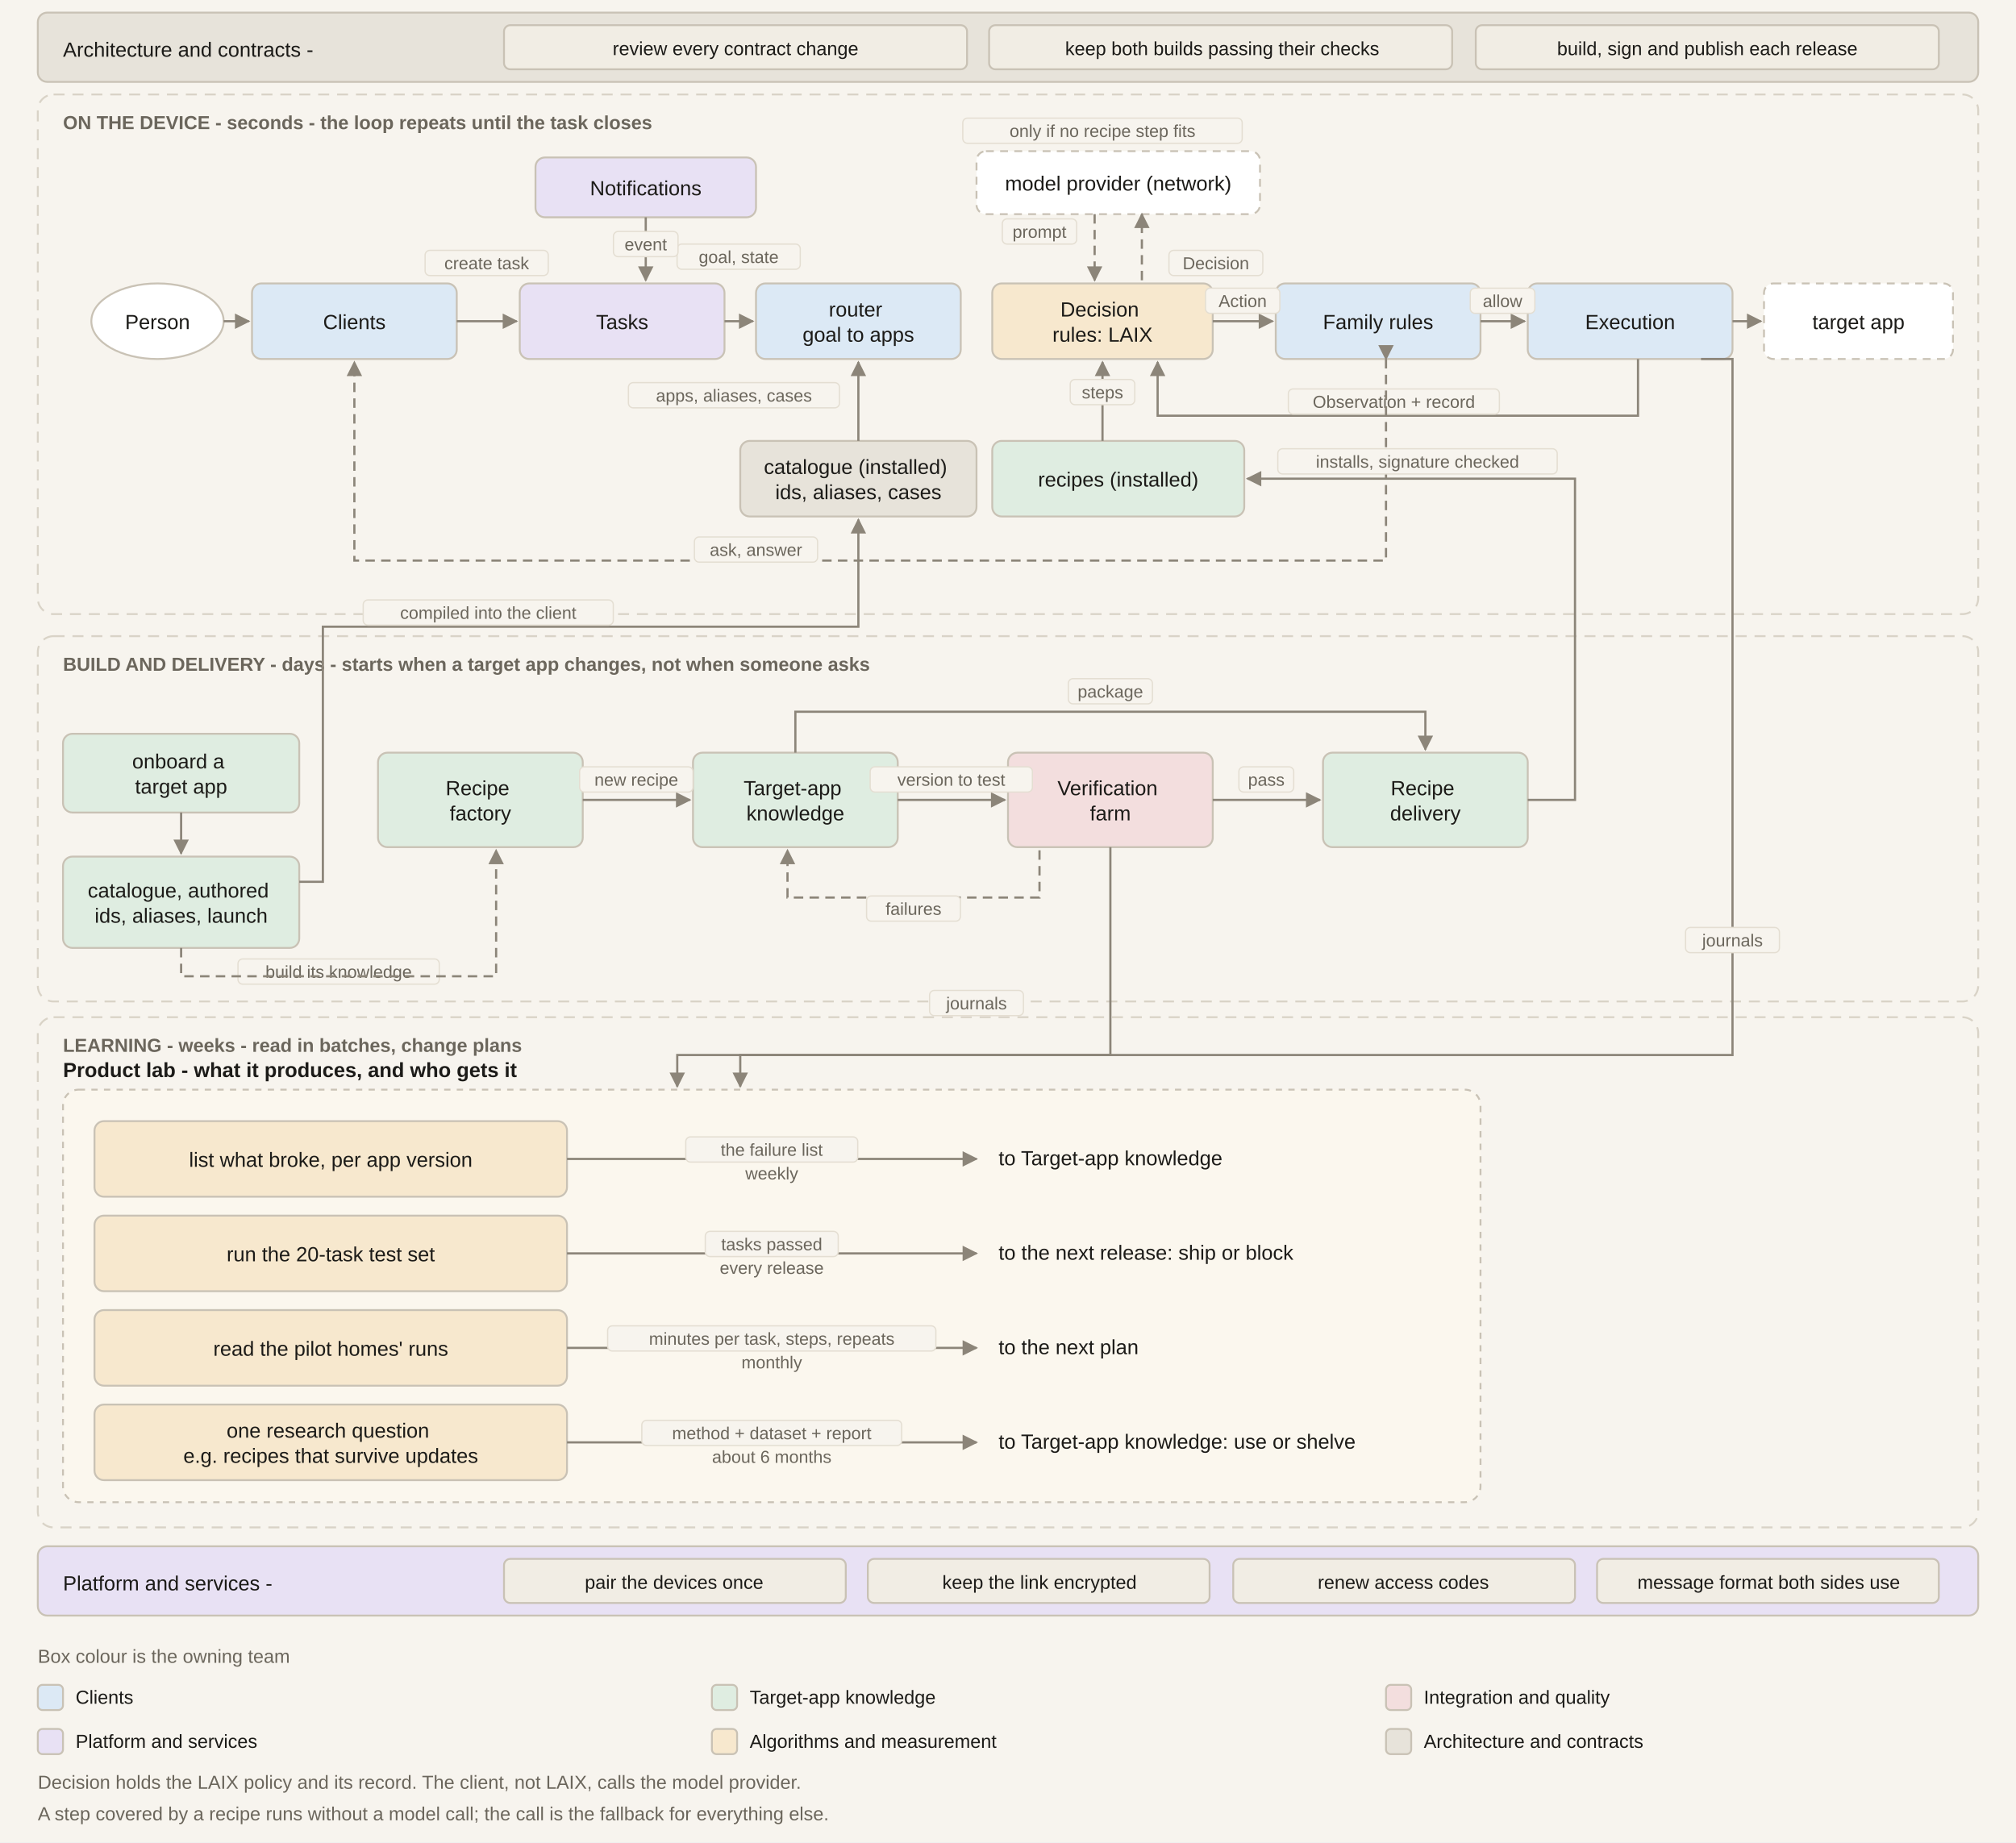
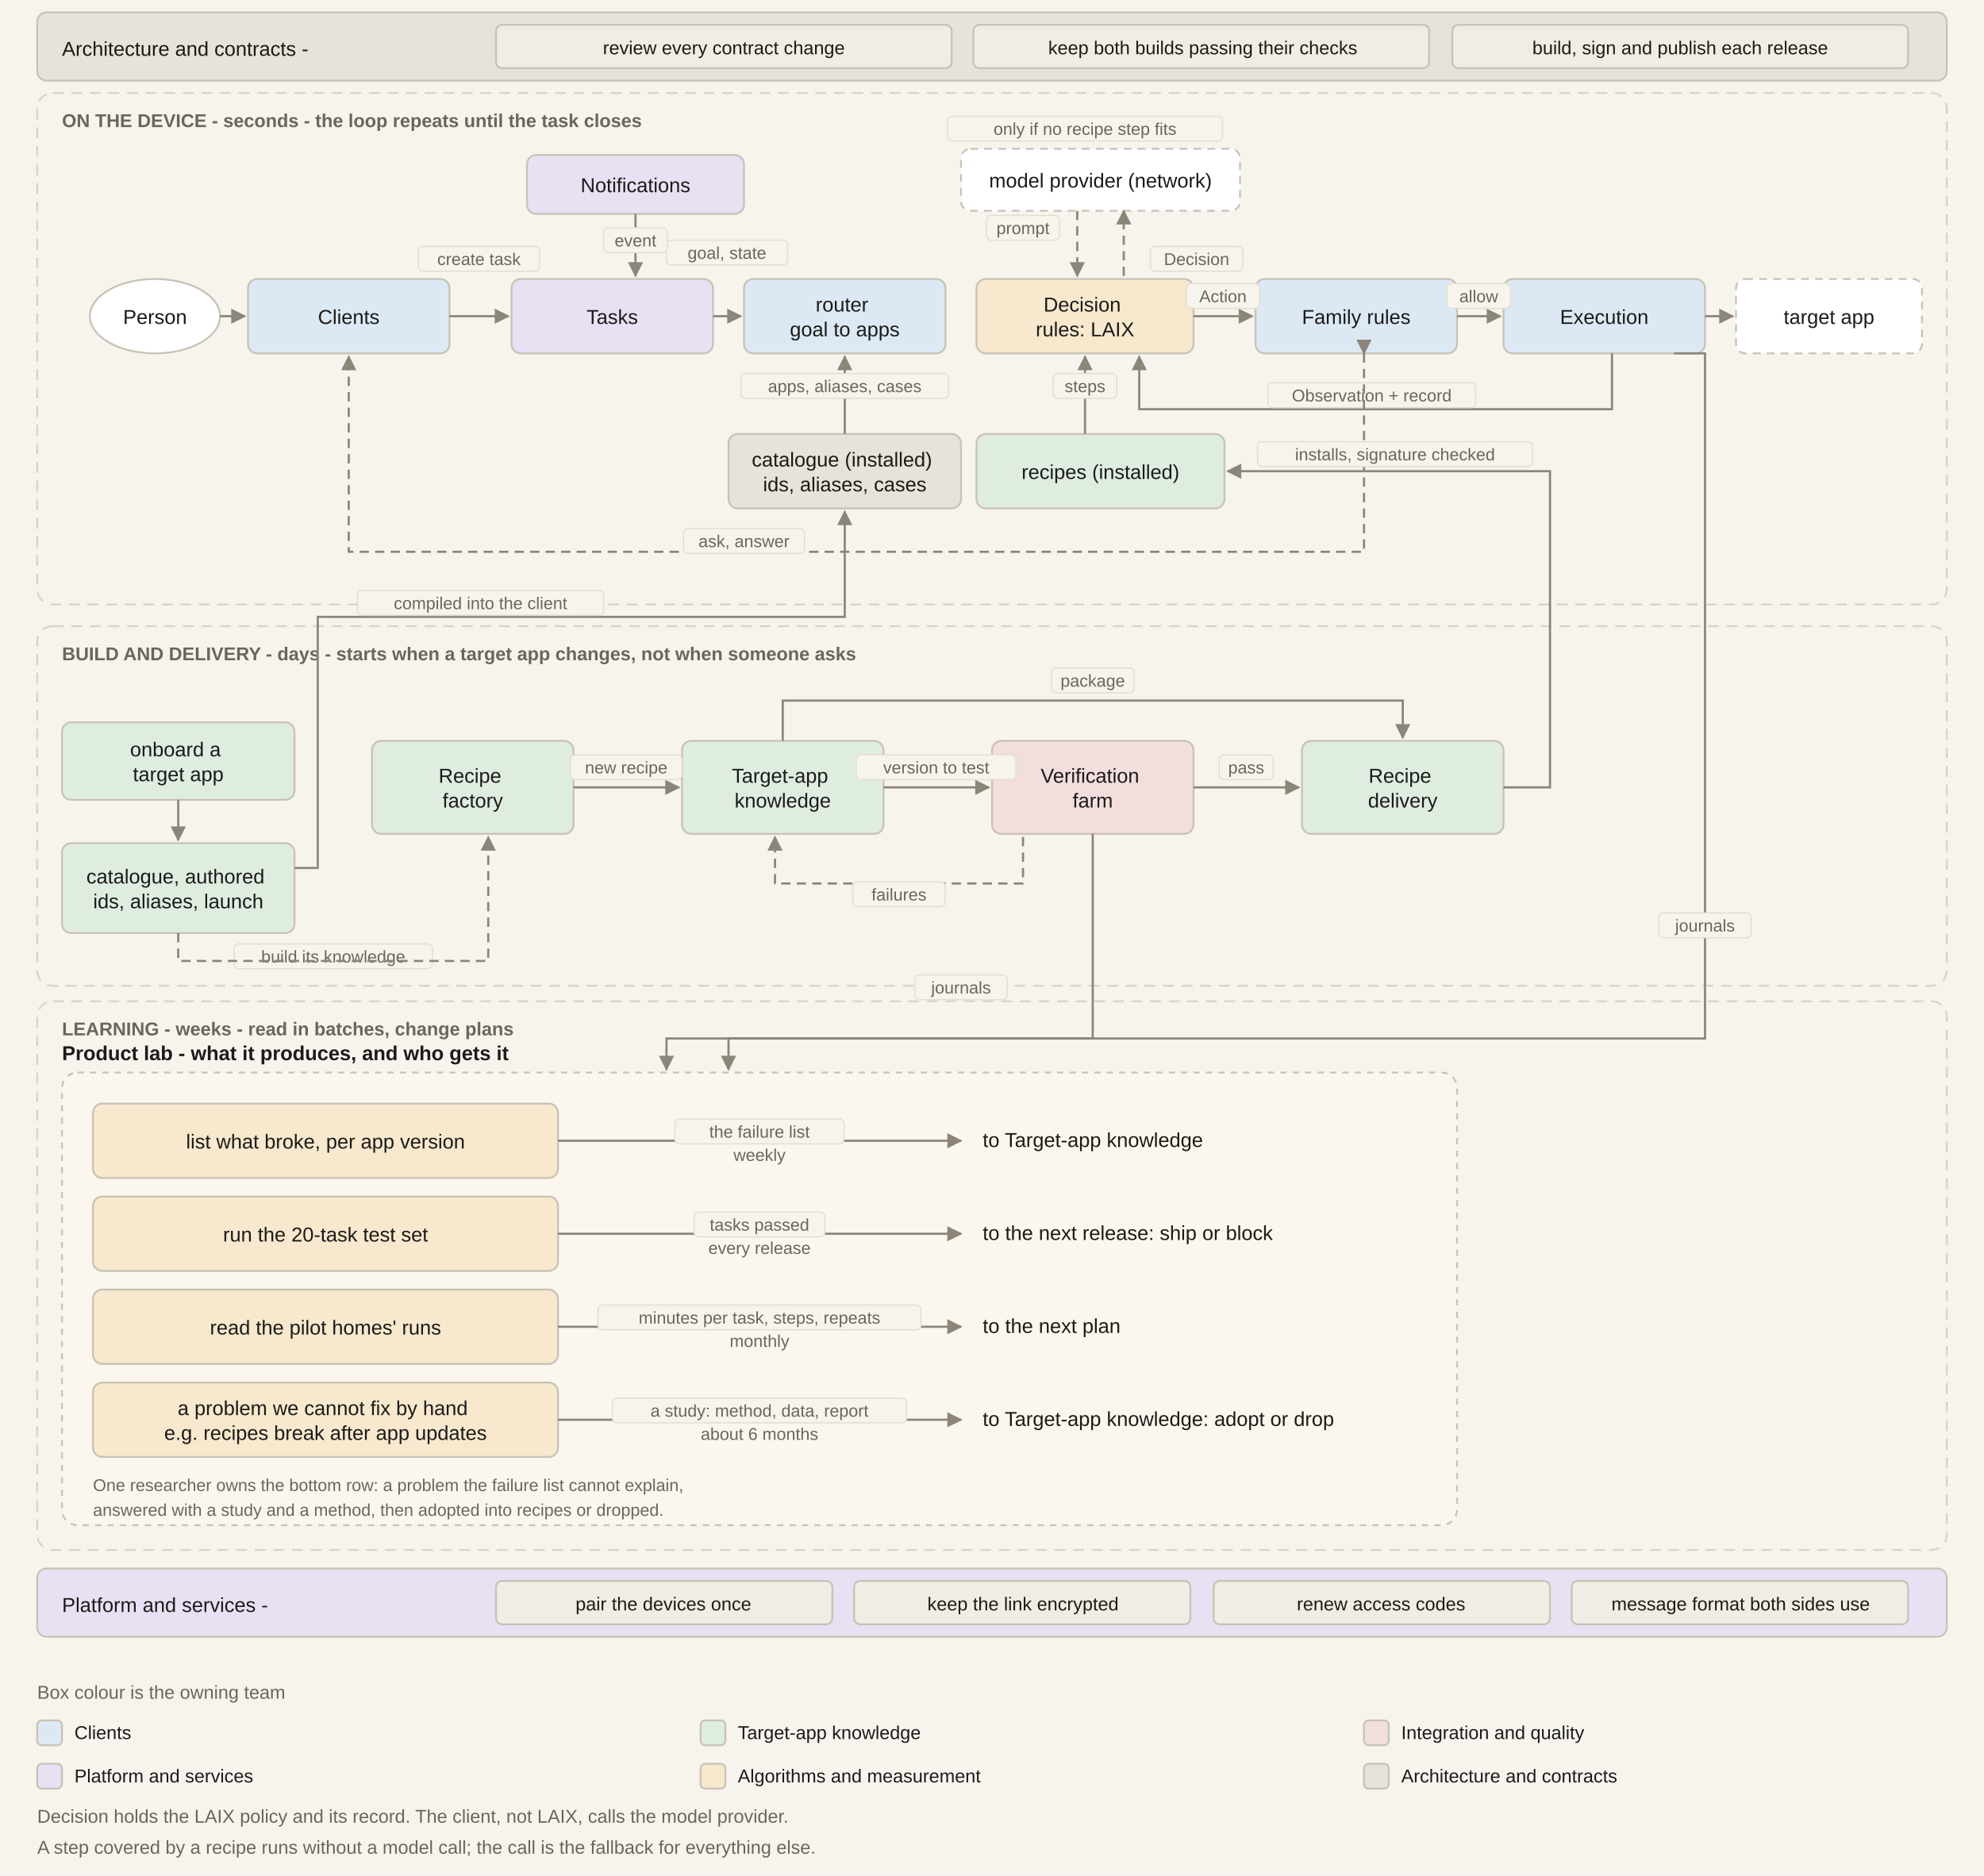
- <svg xmlns="http://www.w3.org/2000/svg" width="1280" height="1170" viewBox="0 0 1280 1170" font-family="Segoe UI, Arial, sans-serif">
+ <svg xmlns="http://www.w3.org/2000/svg" width="1280" height="1210" viewBox="0 0 1280 1210" font-family="Segoe UI, Arial, sans-serif">
  <defs>
    <marker id="head" viewBox="0 0 10 10" refX="9" refY="5" markerWidth="7" markerHeight="7" orient="auto-start-reverse">
      <path d="M0,0 L10,5 L0,10 z" fill="#8C8579" />
    </marker>
    <marker id="tail" viewBox="0 0 10 10" refX="1" refY="5" markerWidth="7" markerHeight="7" orient="auto-start-reverse">
      <path d="M10,0 L0,5 L10,10 z" fill="#8C8579" />
    </marker>
  </defs>
-   <rect x="0" y="0" width="1280" height="1170" rx="0" fill="#F7F4EE" stroke="none" stroke-width="1.2" />
+   <rect x="0" y="0" width="1280" height="1210" rx="0" fill="#F7F4EE" stroke="none" stroke-width="1.2" />
  <rect x="24" y="8" width="1232" height="44" rx="6" fill="#E7E3DA" stroke="#C9C2B5" stroke-width="1.2" />
  <text x="40" y="36" font-size="13" fill="#1C1B18" font-weight="400" text-anchor="start">
    <tspan x="40" dy="0">Architecture and contracts -</tspan>
  </text>
  <rect x="320" y="16" width="294" height="28" rx="4" fill="#F1EDE4" stroke="#C9C2B5" stroke-width="1.2" />
  <text x="467" y="35" font-size="12" fill="#1C1B18" font-weight="400" text-anchor="middle">
    <tspan x="467" dy="0">review every contract change</tspan>
  </text>
  <rect x="628" y="16" width="294" height="28" rx="4" fill="#F1EDE4" stroke="#C9C2B5" stroke-width="1.2" />
  <text x="776" y="35" font-size="12" fill="#1C1B18" font-weight="400" text-anchor="middle">
    <tspan x="776" dy="0">keep both builds passing their checks</tspan>
  </text>
  <rect x="937" y="16" width="294" height="28" rx="4" fill="#F1EDE4" stroke="#C9C2B5" stroke-width="1.2" />
  <text x="1084" y="35" font-size="12" fill="#1C1B18" font-weight="400" text-anchor="middle">
    <tspan x="1084" dy="0">build, sign and publish each release</tspan>
  </text>
  <rect x="24" y="60" width="1232" height="330" rx="10" fill="none" stroke="#D9D3C7" stroke-width="1.2" stroke-dasharray="7 5" />
  <text x="40" y="82" font-size="12" fill="#6B665C" font-weight="600" text-anchor="start">
    <tspan x="40" dy="0">ON THE DEVICE - seconds - the loop repeats until the task closes</tspan>
  </text>
  <ellipse cx="100" cy="204" rx="42" ry="24" fill="#FFFFFF" stroke="#C9C2B5" stroke-width="1.2" />
  <text x="100" y="209" font-size="13" fill="#1C1B18" font-weight="400" text-anchor="middle">
    <tspan x="100" dy="0">Person</tspan>
  </text>
  <rect x="160" y="180" width="130" height="48" rx="6" fill="#DCE9F5" stroke="#C9C2B5" stroke-width="1.2" />
  <text x="225" y="209" font-size="13" fill="#1C1B18" font-weight="400" text-anchor="middle">
    <tspan x="225" dy="0">Clients</tspan>
  </text>
  <rect x="330" y="180" width="130" height="48" rx="6" fill="#E8E1F4" stroke="#C9C2B5" stroke-width="1.2" />
  <text x="395" y="209" font-size="13" fill="#1C1B18" font-weight="400" text-anchor="middle">
    <tspan x="395" dy="0">Tasks</tspan>
  </text>
  <rect x="480" y="180" width="130" height="48" rx="6" fill="#DCE9F5" stroke="#C9C2B5" stroke-width="1.2" />
  <text x="545" y="201" font-size="13" fill="#1C1B18" font-weight="400" text-anchor="middle">
    <tspan x="545" dy="0">router</tspan>
    <tspan x="545" dy="16">goal to apps</tspan>
  </text>
  <rect x="630" y="180" width="140" height="48" rx="6" fill="#F7E8CE" stroke="#C9C2B5" stroke-width="1.2" />
  <text x="700" y="201" font-size="13" fill="#1C1B18" font-weight="400" text-anchor="middle">
    <tspan x="700" dy="0">Decision</tspan>
    <tspan x="700" dy="16">rules: LAIX</tspan>
  </text>
  <rect x="810" y="180" width="130" height="48" rx="6" fill="#DCE9F5" stroke="#C9C2B5" stroke-width="1.2" />
  <text x="875" y="209" font-size="13" fill="#1C1B18" font-weight="400" text-anchor="middle">
    <tspan x="875" dy="0">Family rules</tspan>
  </text>
  <rect x="970" y="180" width="130" height="48" rx="6" fill="#DCE9F5" stroke="#C9C2B5" stroke-width="1.2" />
  <text x="1035" y="209" font-size="13" fill="#1C1B18" font-weight="400" text-anchor="middle">
    <tspan x="1035" dy="0">Execution</tspan>
  </text>
  <rect x="1120" y="180" width="120" height="48" rx="6" fill="#FFFFFF" stroke="#C9C2B5" stroke-width="1.2" stroke-dasharray="5 4" />
  <text x="1180" y="209" font-size="13" fill="#1C1B18" font-weight="400" text-anchor="middle">
    <tspan x="1180" dy="0">target app</tspan>
  </text>
  <rect x="340" y="100" width="140" height="38" rx="6" fill="#E8E1F4" stroke="#C9C2B5" stroke-width="1.2" />
  <text x="410" y="124" font-size="13" fill="#1C1B18" font-weight="400" text-anchor="middle">
    <tspan x="410" dy="0">Notifications</tspan>
  </text>
  <rect x="620" y="96" width="180" height="40" rx="6" fill="#FFFFFF" stroke="#C9C2B5" stroke-width="1.2" stroke-dasharray="5 4" />
  <text x="710" y="121" font-size="13" fill="#1C1B18" font-weight="400" text-anchor="middle">
    <tspan x="710" dy="0">model provider (network)</tspan>
  </text>
  <rect x="470" y="280" width="150" height="48" rx="6" fill="#E7E3DA" stroke="#C9C2B5" stroke-width="1.2" />
  <text x="545" y="301" font-size="13" fill="#1C1B18" font-weight="400" text-anchor="middle">
    <tspan x="545" dy="0">catalogue (installed)</tspan>
    <tspan x="545" dy="16">ids, aliases, cases</tspan>
  </text>
  <rect x="630" y="280" width="160" height="48" rx="6" fill="#DFEDE1" stroke="#C9C2B5" stroke-width="1.2" />
  <text x="710" y="309" font-size="13" fill="#1C1B18" font-weight="400" text-anchor="middle">
    <tspan x="710" dy="0">recipes (installed)</tspan>
  </text>
  <path d="M142,204 L158,204" fill="none" stroke="#8C8579" stroke-width="1.4" marker-end="url(#head)" />
  <path d="M290,204 L328,204" fill="none" stroke="#8C8579" stroke-width="1.4" marker-end="url(#head)" />
  <g>
    <rect x="269.9" y="159" width="78.2" height="16" rx="3" fill="#F7F4EE" stroke="#E4DED2" stroke-width="0.8" />
    <text x="309" y="171" font-size="11" fill="#6B665C" font-weight="400" text-anchor="middle">
      <tspan x="309" dy="0">create task</tspan>
    </text>
  </g>
  <path d="M460,204 L478,204" fill="none" stroke="#8C8579" stroke-width="1.4" marker-end="url(#head)" />
  <g>
    <rect x="429.9" y="155" width="78.2" height="16" rx="3" fill="#F7F4EE" stroke="#E4DED2" stroke-width="0.8" />
    <text x="469" y="167" font-size="11" fill="#6B665C" font-weight="400" text-anchor="middle">
      <tspan x="469" dy="0">goal, state</tspan>
    </text>
  </g>
  <path d="M770,204 L808,204" fill="none" stroke="#8C8579" stroke-width="1.4" marker-end="url(#head)" />
  <g>
    <rect x="765.4" y="183" width="47.2" height="16" rx="3" fill="#F7F4EE" stroke="#E4DED2" stroke-width="0.8" />
    <text x="789" y="195" font-size="11" fill="#6B665C" font-weight="400" text-anchor="middle">
      <tspan x="789" dy="0">Action</tspan>
    </text>
  </g>
  <path d="M940,204 L968,204" fill="none" stroke="#8C8579" stroke-width="1.4" marker-end="url(#head)" />
  <g>
    <rect x="933.5" y="183" width="41.0" height="16" rx="3" fill="#F7F4EE" stroke="#E4DED2" stroke-width="0.8" />
    <text x="954" y="195" font-size="11" fill="#6B665C" font-weight="400" text-anchor="middle">
      <tspan x="954" dy="0">allow</tspan>
    </text>
  </g>
  <path d="M1100,204 L1118,204" fill="none" stroke="#8C8579" stroke-width="1.4" marker-end="url(#head)" />
  <path d="M410,138 L410,178" fill="none" stroke="#8C8579" stroke-width="1.4" marker-end="url(#head)" />
  <g>
    <rect x="389.5" y="147" width="41.0" height="16" rx="3" fill="#F7F4EE" stroke="#E4DED2" stroke-width="0.8" />
    <text x="410" y="159" font-size="11" fill="#6B665C" font-weight="400" text-anchor="middle">
      <tspan x="410" dy="0">event</tspan>
    </text>
  </g>
  <path d="M695,136 L695,178" fill="none" stroke="#8C8579" stroke-width="1.4" stroke-dasharray="6 4" marker-end="url(#head)" />
  <path d="M725,178 L725,136" fill="none" stroke="#8C8579" stroke-width="1.4" stroke-dasharray="6 4" marker-end="url(#head)" />
  <g>
    <rect x="636.4" y="139" width="47.2" height="16" rx="3" fill="#F7F4EE" stroke="#E4DED2" stroke-width="0.8" />
    <text x="660" y="151" font-size="11" fill="#6B665C" font-weight="400" text-anchor="middle">
      <tspan x="660" dy="0">prompt</tspan>
    </text>
  </g>
  <g>
    <rect x="742.2" y="159" width="59.6" height="16" rx="3" fill="#F7F4EE" stroke="#E4DED2" stroke-width="0.8" />
    <text x="772" y="171" font-size="11" fill="#6B665C" font-weight="400" text-anchor="middle">
      <tspan x="772" dy="0">Decision</tspan>
    </text>
  </g>
  <g>
    <rect x="611.3" y="75" width="177.4" height="16" rx="3" fill="#F7F4EE" stroke="#E4DED2" stroke-width="0.8" />
    <text x="700" y="87" font-size="11" fill="#6B665C" font-weight="400" text-anchor="middle">
      <tspan x="700" dy="0">only if no recipe step fits</tspan>
    </text>
  </g>
  <path d="M545,280 L545,230" fill="none" stroke="#8C8579" stroke-width="1.4" marker-end="url(#head)" />
  <g>
-     <rect x="399.0" y="243" width="134.0" height="16" rx="3" fill="#F7F4EE" stroke="#E4DED2" stroke-width="0.8" />
-     <text x="466" y="255" font-size="11" fill="#6B665C" font-weight="400" text-anchor="middle">
-       <tspan x="466" dy="0">apps, aliases, cases</tspan>
+     <rect x="478.0" y="241" width="134.0" height="16" rx="3" fill="#F7F4EE" stroke="#E4DED2" stroke-width="0.8" />
+     <text x="545" y="253" font-size="11" fill="#6B665C" font-weight="400" text-anchor="middle">
+       <tspan x="545" dy="0">apps, aliases, cases</tspan>
    </text>
  </g>
  <path d="M700,280 L700,230" fill="none" stroke="#8C8579" stroke-width="1.4" marker-end="url(#head)" />
  <g>
    <rect x="679.5" y="241" width="41.0" height="16" rx="3" fill="#F7F4EE" stroke="#E4DED2" stroke-width="0.8" />
    <text x="700" y="253" font-size="11" fill="#6B665C" font-weight="400" text-anchor="middle">
      <tspan x="700" dy="0">steps</tspan>
    </text>
  </g>
  <path d="M1040,228 L1040,264 L735,264 L735,230" fill="none" stroke="#8C8579" stroke-width="1.4" marker-end="url(#head)" />
  <g>
    <rect x="818.0" y="247" width="134.0" height="16" rx="3" fill="#F7F4EE" stroke="#E4DED2" stroke-width="0.8" />
    <text x="885" y="259" font-size="11" fill="#6B665C" font-weight="400" text-anchor="middle">
      <tspan x="885" dy="0">Observation + record</tspan>
    </text>
  </g>
  <path d="M880,228 L880,356 L225,356 L225,230" fill="none" stroke="#8C8579" stroke-width="1.4" stroke-dasharray="6 4" marker-end="url(#head)" marker-start="url(#tail)" />
  <g>
    <rect x="440.9" y="341" width="78.2" height="16" rx="3" fill="#F7F4EE" stroke="#E4DED2" stroke-width="0.8" />
    <text x="480" y="353" font-size="11" fill="#6B665C" font-weight="400" text-anchor="middle">
      <tspan x="480" dy="0">ask, answer</tspan>
    </text>
  </g>
  <rect x="24" y="404" width="1232" height="232" rx="10" fill="none" stroke="#D9D3C7" stroke-width="1.2" stroke-dasharray="7 5" />
  <text x="40" y="426" font-size="12" fill="#6B665C" font-weight="600" text-anchor="start">
    <tspan x="40" dy="0">BUILD AND DELIVERY - days - starts when a target app changes, not when someone asks</tspan>
  </text>
  <rect x="240" y="478" width="130" height="60" rx="6" fill="#DFEDE1" stroke="#C9C2B5" stroke-width="1.2" />
  <text x="305" y="505" font-size="13" fill="#1C1B18" font-weight="400" text-anchor="middle">
    <tspan x="305" dy="0">Recipe</tspan>
    <tspan x="305" dy="16">factory</tspan>
  </text>
  <rect x="440" y="478" width="130" height="60" rx="6" fill="#DFEDE1" stroke="#C9C2B5" stroke-width="1.2" />
  <text x="505" y="505" font-size="13" fill="#1C1B18" font-weight="400" text-anchor="middle">
    <tspan x="505" dy="0">Target-app</tspan>
    <tspan x="505" dy="16">knowledge</tspan>
  </text>
  <rect x="640" y="478" width="130" height="60" rx="6" fill="#F3DEDE" stroke="#C9C2B5" stroke-width="1.2" />
  <text x="705" y="505" font-size="13" fill="#1C1B18" font-weight="400" text-anchor="middle">
    <tspan x="705" dy="0">Verification</tspan>
    <tspan x="705" dy="16">farm</tspan>
  </text>
  <rect x="840" y="478" width="130" height="60" rx="6" fill="#DFEDE1" stroke="#C9C2B5" stroke-width="1.2" />
  <text x="905" y="505" font-size="13" fill="#1C1B18" font-weight="400" text-anchor="middle">
    <tspan x="905" dy="0">Recipe</tspan>
    <tspan x="905" dy="16">delivery</tspan>
  </text>
  <rect x="40" y="466" width="150" height="50" rx="6" fill="#DFEDE1" stroke="#C9C2B5" stroke-width="1.2" />
  <text x="115" y="488" font-size="13" fill="#1C1B18" font-weight="400" text-anchor="middle">
    <tspan x="115" dy="0">onboard a</tspan>
    <tspan x="115" dy="16">target app</tspan>
  </text>
  <rect x="40" y="544" width="150" height="58" rx="6" fill="#DFEDE1" stroke="#C9C2B5" stroke-width="1.2" />
  <text x="115" y="570" font-size="13" fill="#1C1B18" font-weight="400" text-anchor="middle">
    <tspan x="115" dy="0">catalogue, authored</tspan>
    <tspan x="115" dy="16">ids, aliases, launch</tspan>
  </text>
  <path d="M115,516 L115,542" fill="none" stroke="#8C8579" stroke-width="1.4" marker-end="url(#head)" />
  <g>
    <rect x="151.1" y="609" width="127.8" height="16" rx="3" fill="#F7F4EE" stroke="#E4DED2" stroke-width="0.8" />
    <text x="215" y="621" font-size="11" fill="#6B665C" font-weight="400" text-anchor="middle">
      <tspan x="215" dy="0">build its knowledge</tspan>
    </text>
  </g>
  <path d="M115,602 L115,620 L315,620 L315,540" fill="none" stroke="#8C8579" stroke-width="1.4" stroke-dasharray="6 4" marker-end="url(#head)" />
  <path d="M190,560 L205,560 L205,398 L545,398 L545,330" fill="none" stroke="#8C8579" stroke-width="1.4" marker-end="url(#head)" />
  <g>
    <rect x="230.6" y="381" width="158.8" height="16" rx="3" fill="#F7F4EE" stroke="#E4DED2" stroke-width="0.8" />
    <text x="310" y="393" font-size="11" fill="#6B665C" font-weight="400" text-anchor="middle">
      <tspan x="310" dy="0">compiled into the client</tspan>
    </text>
  </g>
  <path d="M370,508 L438,508" fill="none" stroke="#8C8579" stroke-width="1.4" marker-end="url(#head)" />
  <g>
    <rect x="368.0" y="487" width="72.0" height="16" rx="3" fill="#F7F4EE" stroke="#E4DED2" stroke-width="0.8" />
    <text x="404" y="499" font-size="11" fill="#6B665C" font-weight="400" text-anchor="middle">
      <tspan x="404" dy="0">new recipe</tspan>
    </text>
  </g>
  <path d="M570,508 L638,508" fill="none" stroke="#8C8579" stroke-width="1.4" marker-end="url(#head)" />
  <g>
    <rect x="552.5" y="487" width="103.0" height="16" rx="3" fill="#F7F4EE" stroke="#E4DED2" stroke-width="0.8" />
    <text x="604" y="499" font-size="11" fill="#6B665C" font-weight="400" text-anchor="middle">
      <tspan x="604" dy="0">version to test</tspan>
    </text>
  </g>
  <path d="M660,540 L660,570 L500,570 L500,540" fill="none" stroke="#8C8579" stroke-width="1.4" stroke-dasharray="6 4" marker-end="url(#head)" />
  <g>
    <rect x="550.2" y="569" width="59.6" height="16" rx="3" fill="#F7F4EE" stroke="#E4DED2" stroke-width="0.8" />
    <text x="580" y="581" font-size="11" fill="#6B665C" font-weight="400" text-anchor="middle">
      <tspan x="580" dy="0">failures</tspan>
    </text>
  </g>
  <path d="M770,508 L838,508" fill="none" stroke="#8C8579" stroke-width="1.4" marker-end="url(#head)" />
  <g>
    <rect x="786.6" y="487" width="34.8" height="16" rx="3" fill="#F7F4EE" stroke="#E4DED2" stroke-width="0.8" />
    <text x="804" y="499" font-size="11" fill="#6B665C" font-weight="400" text-anchor="middle">
      <tspan x="804" dy="0">pass</tspan>
    </text>
  </g>
  <path d="M505,478 L505,452 L905,452 L905,476" fill="none" stroke="#8C8579" stroke-width="1.4" marker-end="url(#head)" />
  <g>
    <rect x="678.3" y="431" width="53.4" height="16" rx="3" fill="#F7F4EE" stroke="#E4DED2" stroke-width="0.8" />
    <text x="705" y="443" font-size="11" fill="#6B665C" font-weight="400" text-anchor="middle">
      <tspan x="705" dy="0">package</tspan>
    </text>
  </g>
  <path d="M970,508 L1000,508 L1000,304 L792,304" fill="none" stroke="#8C8579" stroke-width="1.4" marker-end="url(#head)" />
  <g>
    <rect x="811.3" y="285" width="177.4" height="16" rx="3" fill="#F7F4EE" stroke="#E4DED2" stroke-width="0.8" />
    <text x="900" y="297" font-size="11" fill="#6B665C" font-weight="400" text-anchor="middle">
      <tspan x="900" dy="0">installs, signature checked</tspan>
    </text>
  </g>
-   <rect x="24" y="646" width="1232" height="324" rx="10" fill="none" stroke="#D9D3C7" stroke-width="1.2" stroke-dasharray="7 5" />
+   <rect x="24" y="646" width="1232" height="354" rx="10" fill="none" stroke="#D9D3C7" stroke-width="1.2" stroke-dasharray="7 5" />
  <text x="40" y="668" font-size="12" fill="#6B665C" font-weight="600" text-anchor="start">
    <tspan x="40" dy="0">LEARNING - weeks - read in batches, change plans</tspan>
  </text>
  <text x="40" y="684" font-size="13" fill="#1C1B18" font-weight="600" text-anchor="start">
    <tspan x="40" dy="0">Product lab - what it produces, and who gets it</tspan>
  </text>
-   <rect x="40" y="692" width="900" height="262" rx="10" fill="#FBF7EE" stroke="#C9C2B5" stroke-width="1.2" stroke-dasharray="4 4" />
+   <rect x="40" y="692" width="900" height="292" rx="10" fill="#FBF7EE" stroke="#C9C2B5" stroke-width="1.2" stroke-dasharray="4 4" />
  <path d="M705,538 L705,670 L470,670 L470,690" fill="none" stroke="#8C8579" stroke-width="1.4" marker-end="url(#head)" />
  <g>
    <rect x="590.2" y="629" width="59.6" height="16" rx="3" fill="#F7F4EE" stroke="#E4DED2" stroke-width="0.8" />
    <text x="620" y="641" font-size="11" fill="#6B665C" font-weight="400" text-anchor="middle">
      <tspan x="620" dy="0">journals</tspan>
    </text>
  </g>
  <path d="M1080,228 L1100,228 L1100,670 L430,670 L430,690" fill="none" stroke="#8C8579" stroke-width="1.4" marker-end="url(#head)" />
  <g>
    <rect x="1070.2" y="589" width="59.6" height="16" rx="3" fill="#F7F4EE" stroke="#E4DED2" stroke-width="0.8" />
    <text x="1100" y="601" font-size="11" fill="#6B665C" font-weight="400" text-anchor="middle">
      <tspan x="1100" dy="0">journals</tspan>
    </text>
  </g>
  <rect x="60" y="712" width="300" height="48" rx="6" fill="#F7E8CE" stroke="#C9C2B5" stroke-width="1.2" />
  <text x="210" y="741" font-size="13" fill="#1C1B18" font-weight="400" text-anchor="middle">
    <tspan x="210" dy="0">list what broke, per app version</tspan>
  </text>
  <path d="M360,736 L620,736" fill="none" stroke="#8C8579" stroke-width="1.4" marker-end="url(#head)" />
  <g>
    <rect x="435.4" y="722" width="109.2" height="16" rx="3" fill="#F7F4EE" stroke="#E4DED2" stroke-width="0.8" />
    <text x="490" y="734" font-size="11" fill="#6B665C" font-weight="400" text-anchor="middle">
      <tspan x="490" dy="0">the failure list</tspan>
    </text>
  </g>
  <text x="490" y="749" font-size="11" fill="#6B665C" font-weight="400" text-anchor="middle">
    <tspan x="490" dy="0">weekly</tspan>
  </text>
  <text x="634" y="740" font-size="13" fill="#1C1B18" font-weight="400" text-anchor="start">
    <tspan x="634" dy="0">to Target-app knowledge</tspan>
  </text>
  <rect x="60" y="772" width="300" height="48" rx="6" fill="#F7E8CE" stroke="#C9C2B5" stroke-width="1.2" />
  <text x="210" y="801" font-size="13" fill="#1C1B18" font-weight="400" text-anchor="middle">
    <tspan x="210" dy="0">run the 20-task test set</tspan>
  </text>
  <path d="M360,796 L620,796" fill="none" stroke="#8C8579" stroke-width="1.4" marker-end="url(#head)" />
  <g>
    <rect x="447.8" y="782" width="84.4" height="16" rx="3" fill="#F7F4EE" stroke="#E4DED2" stroke-width="0.8" />
    <text x="490" y="794" font-size="11" fill="#6B665C" font-weight="400" text-anchor="middle">
      <tspan x="490" dy="0">tasks passed</tspan>
    </text>
  </g>
  <text x="490" y="809" font-size="11" fill="#6B665C" font-weight="400" text-anchor="middle">
    <tspan x="490" dy="0">every release</tspan>
  </text>
  <text x="634" y="800" font-size="13" fill="#1C1B18" font-weight="400" text-anchor="start">
    <tspan x="634" dy="0">to the next release: ship or block</tspan>
  </text>
  <rect x="60" y="832" width="300" height="48" rx="6" fill="#F7E8CE" stroke="#C9C2B5" stroke-width="1.2" />
  <text x="210" y="861" font-size="13" fill="#1C1B18" font-weight="400" text-anchor="middle">
    <tspan x="210" dy="0">read the pilot homes' runs</tspan>
  </text>
  <path d="M360,856 L620,856" fill="none" stroke="#8C8579" stroke-width="1.4" marker-end="url(#head)" />
  <g>
    <rect x="385.8" y="842" width="208.4" height="16" rx="3" fill="#F7F4EE" stroke="#E4DED2" stroke-width="0.8" />
    <text x="490" y="854" font-size="11" fill="#6B665C" font-weight="400" text-anchor="middle">
      <tspan x="490" dy="0">minutes per task, steps, repeats</tspan>
    </text>
  </g>
  <text x="490" y="869" font-size="11" fill="#6B665C" font-weight="400" text-anchor="middle">
    <tspan x="490" dy="0">monthly</tspan>
  </text>
  <text x="634" y="860" font-size="13" fill="#1C1B18" font-weight="400" text-anchor="start">
    <tspan x="634" dy="0">to the next plan</tspan>
  </text>
  <rect x="60" y="892" width="300" height="48" rx="6" fill="#F7E8CE" stroke="#C9C2B5" stroke-width="1.2" />
  <text x="210" y="913" font-size="13" fill="#1C1B18" font-weight="400" text-anchor="middle">
-     <tspan x="210" dy="0">one research question</tspan>
-     <tspan x="210" dy="16">e.g. recipes that survive updates</tspan>
+     <tspan x="210" dy="0">a problem we cannot fix by hand</tspan>
+     <tspan x="210" dy="16">e.g. recipes break after app updates</tspan>
  </text>
  <path d="M360,916 L620,916" fill="none" stroke="#8C8579" stroke-width="1.4" marker-end="url(#head)" />
  <g>
-     <rect x="407.5" y="902" width="165.0" height="16" rx="3" fill="#F7F4EE" stroke="#E4DED2" stroke-width="0.8" />
+     <rect x="395.1" y="902" width="189.8" height="16" rx="3" fill="#F7F4EE" stroke="#E4DED2" stroke-width="0.8" />
    <text x="490" y="914" font-size="11" fill="#6B665C" font-weight="400" text-anchor="middle">
-       <tspan x="490" dy="0">method + dataset + report</tspan>
+       <tspan x="490" dy="0">a study: method, data, report</tspan>
    </text>
  </g>
  <text x="490" y="929" font-size="11" fill="#6B665C" font-weight="400" text-anchor="middle">
    <tspan x="490" dy="0">about 6 months</tspan>
  </text>
  <text x="634" y="920" font-size="13" fill="#1C1B18" font-weight="400" text-anchor="start">
-     <tspan x="634" dy="0">to Target-app knowledge: use or shelve</tspan>
-   </text>
-   <rect x="24" y="982" width="1232" height="44" rx="6" fill="#E8E1F4" stroke="#C9C2B5" stroke-width="1.2" />
-   <text x="40" y="1010" font-size="13" fill="#1C1B18" font-weight="400" text-anchor="start">
+     <tspan x="634" dy="0">to Target-app knowledge: adopt or drop</tspan>
+   </text>
+   <text x="60" y="962" font-size="11" fill="#6B665C" font-weight="400" text-anchor="start">
+     <tspan x="60" dy="0">One researcher owns the bottom row: a problem the failure list cannot explain,</tspan>
+   </text>
+   <text x="60" y="978" font-size="11" fill="#6B665C" font-weight="400" text-anchor="start">
+     <tspan x="60" dy="0">answered with a study and a method, then adopted into recipes or dropped.</tspan>
+   </text>
+   <rect x="24" y="1012" width="1232" height="44" rx="6" fill="#E8E1F4" stroke="#C9C2B5" stroke-width="1.2" />
+   <text x="40" y="1040" font-size="13" fill="#1C1B18" font-weight="400" text-anchor="start">
    <tspan x="40" dy="0">Platform and services -</tspan>
  </text>
-   <rect x="320" y="990" width="217" height="28" rx="4" fill="#F1EDE4" stroke="#C9C2B5" stroke-width="1.2" />
-   <text x="428" y="1009" font-size="12" fill="#1C1B18" font-weight="400" text-anchor="middle">
+   <rect x="320" y="1020" width="217" height="28" rx="4" fill="#F1EDE4" stroke="#C9C2B5" stroke-width="1.2" />
+   <text x="428" y="1039" font-size="12" fill="#1C1B18" font-weight="400" text-anchor="middle">
    <tspan x="428" dy="0">pair the devices once</tspan>
  </text>
-   <rect x="551" y="990" width="217" height="28" rx="4" fill="#F1EDE4" stroke="#C9C2B5" stroke-width="1.2" />
-   <text x="660" y="1009" font-size="12" fill="#1C1B18" font-weight="400" text-anchor="middle">
+   <rect x="551" y="1020" width="217" height="28" rx="4" fill="#F1EDE4" stroke="#C9C2B5" stroke-width="1.2" />
+   <text x="660" y="1039" font-size="12" fill="#1C1B18" font-weight="400" text-anchor="middle">
    <tspan x="660" dy="0">keep the link encrypted</tspan>
  </text>
-   <rect x="783" y="990" width="217" height="28" rx="4" fill="#F1EDE4" stroke="#C9C2B5" stroke-width="1.2" />
-   <text x="891" y="1009" font-size="12" fill="#1C1B18" font-weight="400" text-anchor="middle">
+   <rect x="783" y="1020" width="217" height="28" rx="4" fill="#F1EDE4" stroke="#C9C2B5" stroke-width="1.2" />
+   <text x="891" y="1039" font-size="12" fill="#1C1B18" font-weight="400" text-anchor="middle">
    <tspan x="891" dy="0">renew access codes</tspan>
  </text>
-   <rect x="1014" y="990" width="217" height="28" rx="4" fill="#F1EDE4" stroke="#C9C2B5" stroke-width="1.2" />
-   <text x="1123" y="1009" font-size="12" fill="#1C1B18" font-weight="400" text-anchor="middle">
+   <rect x="1014" y="1020" width="217" height="28" rx="4" fill="#F1EDE4" stroke="#C9C2B5" stroke-width="1.2" />
+   <text x="1123" y="1039" font-size="12" fill="#1C1B18" font-weight="400" text-anchor="middle">
    <tspan x="1123" dy="0">message format both sides use</tspan>
  </text>
-   <text x="24" y="1056" font-size="12" fill="#6B665C">Box colour is the owning team</text>
-   <rect x="24" y="1070" width="16" height="16" rx="3" fill="#DCE9F5" stroke="#C9C2B5" stroke-width="1.2" />
-   <text x="48" y="1082" font-size="12" fill="#1C1B18">Clients</text>
-   <rect x="24" y="1098" width="16" height="16" rx="3" fill="#E8E1F4" stroke="#C9C2B5" stroke-width="1.2" />
-   <text x="48" y="1110" font-size="12" fill="#1C1B18">Platform and services</text>
-   <rect x="452" y="1070" width="16" height="16" rx="3" fill="#DFEDE1" stroke="#C9C2B5" stroke-width="1.2" />
-   <text x="476" y="1082" font-size="12" fill="#1C1B18">Target-app knowledge</text>
-   <rect x="452" y="1098" width="16" height="16" rx="3" fill="#F7E8CE" stroke="#C9C2B5" stroke-width="1.2" />
-   <text x="476" y="1110" font-size="12" fill="#1C1B18">Algorithms and measurement</text>
-   <rect x="880" y="1070" width="16" height="16" rx="3" fill="#F3DEDE" stroke="#C9C2B5" stroke-width="1.2" />
-   <text x="904" y="1082" font-size="12" fill="#1C1B18">Integration and quality</text>
-   <rect x="880" y="1098" width="16" height="16" rx="3" fill="#E7E3DA" stroke="#C9C2B5" stroke-width="1.2" />
-   <text x="904" y="1110" font-size="12" fill="#1C1B18">Architecture and contracts</text>
-   <text x="24" y="1136" font-size="12" fill="#6B665C" font-weight="400" text-anchor="start">
+   <text x="24" y="1096" font-size="12" fill="#6B665C">Box colour is the owning team</text>
+   <rect x="24" y="1110" width="16" height="16" rx="3" fill="#DCE9F5" stroke="#C9C2B5" stroke-width="1.2" />
+   <text x="48" y="1122" font-size="12" fill="#1C1B18">Clients</text>
+   <rect x="24" y="1138" width="16" height="16" rx="3" fill="#E8E1F4" stroke="#C9C2B5" stroke-width="1.2" />
+   <text x="48" y="1150" font-size="12" fill="#1C1B18">Platform and services</text>
+   <rect x="452" y="1110" width="16" height="16" rx="3" fill="#DFEDE1" stroke="#C9C2B5" stroke-width="1.2" />
+   <text x="476" y="1122" font-size="12" fill="#1C1B18">Target-app knowledge</text>
+   <rect x="452" y="1138" width="16" height="16" rx="3" fill="#F7E8CE" stroke="#C9C2B5" stroke-width="1.2" />
+   <text x="476" y="1150" font-size="12" fill="#1C1B18">Algorithms and measurement</text>
+   <rect x="880" y="1110" width="16" height="16" rx="3" fill="#F3DEDE" stroke="#C9C2B5" stroke-width="1.2" />
+   <text x="904" y="1122" font-size="12" fill="#1C1B18">Integration and quality</text>
+   <rect x="880" y="1138" width="16" height="16" rx="3" fill="#E7E3DA" stroke="#C9C2B5" stroke-width="1.2" />
+   <text x="904" y="1150" font-size="12" fill="#1C1B18">Architecture and contracts</text>
+   <text x="24" y="1176" font-size="12" fill="#6B665C" font-weight="400" text-anchor="start">
    <tspan x="24" dy="0">Decision holds the LAIX policy and its record. The client, not LAIX, calls the model provider.</tspan>
  </text>
-   <text x="24" y="1156" font-size="12" fill="#6B665C" font-weight="400" text-anchor="start">
+   <text x="24" y="1196" font-size="12" fill="#6B665C" font-weight="400" text-anchor="start">
    <tspan x="24" dy="0">A step covered by a recipe runs without a model call; the call is the fallback for everything else.</tspan>
  </text>
</svg>
